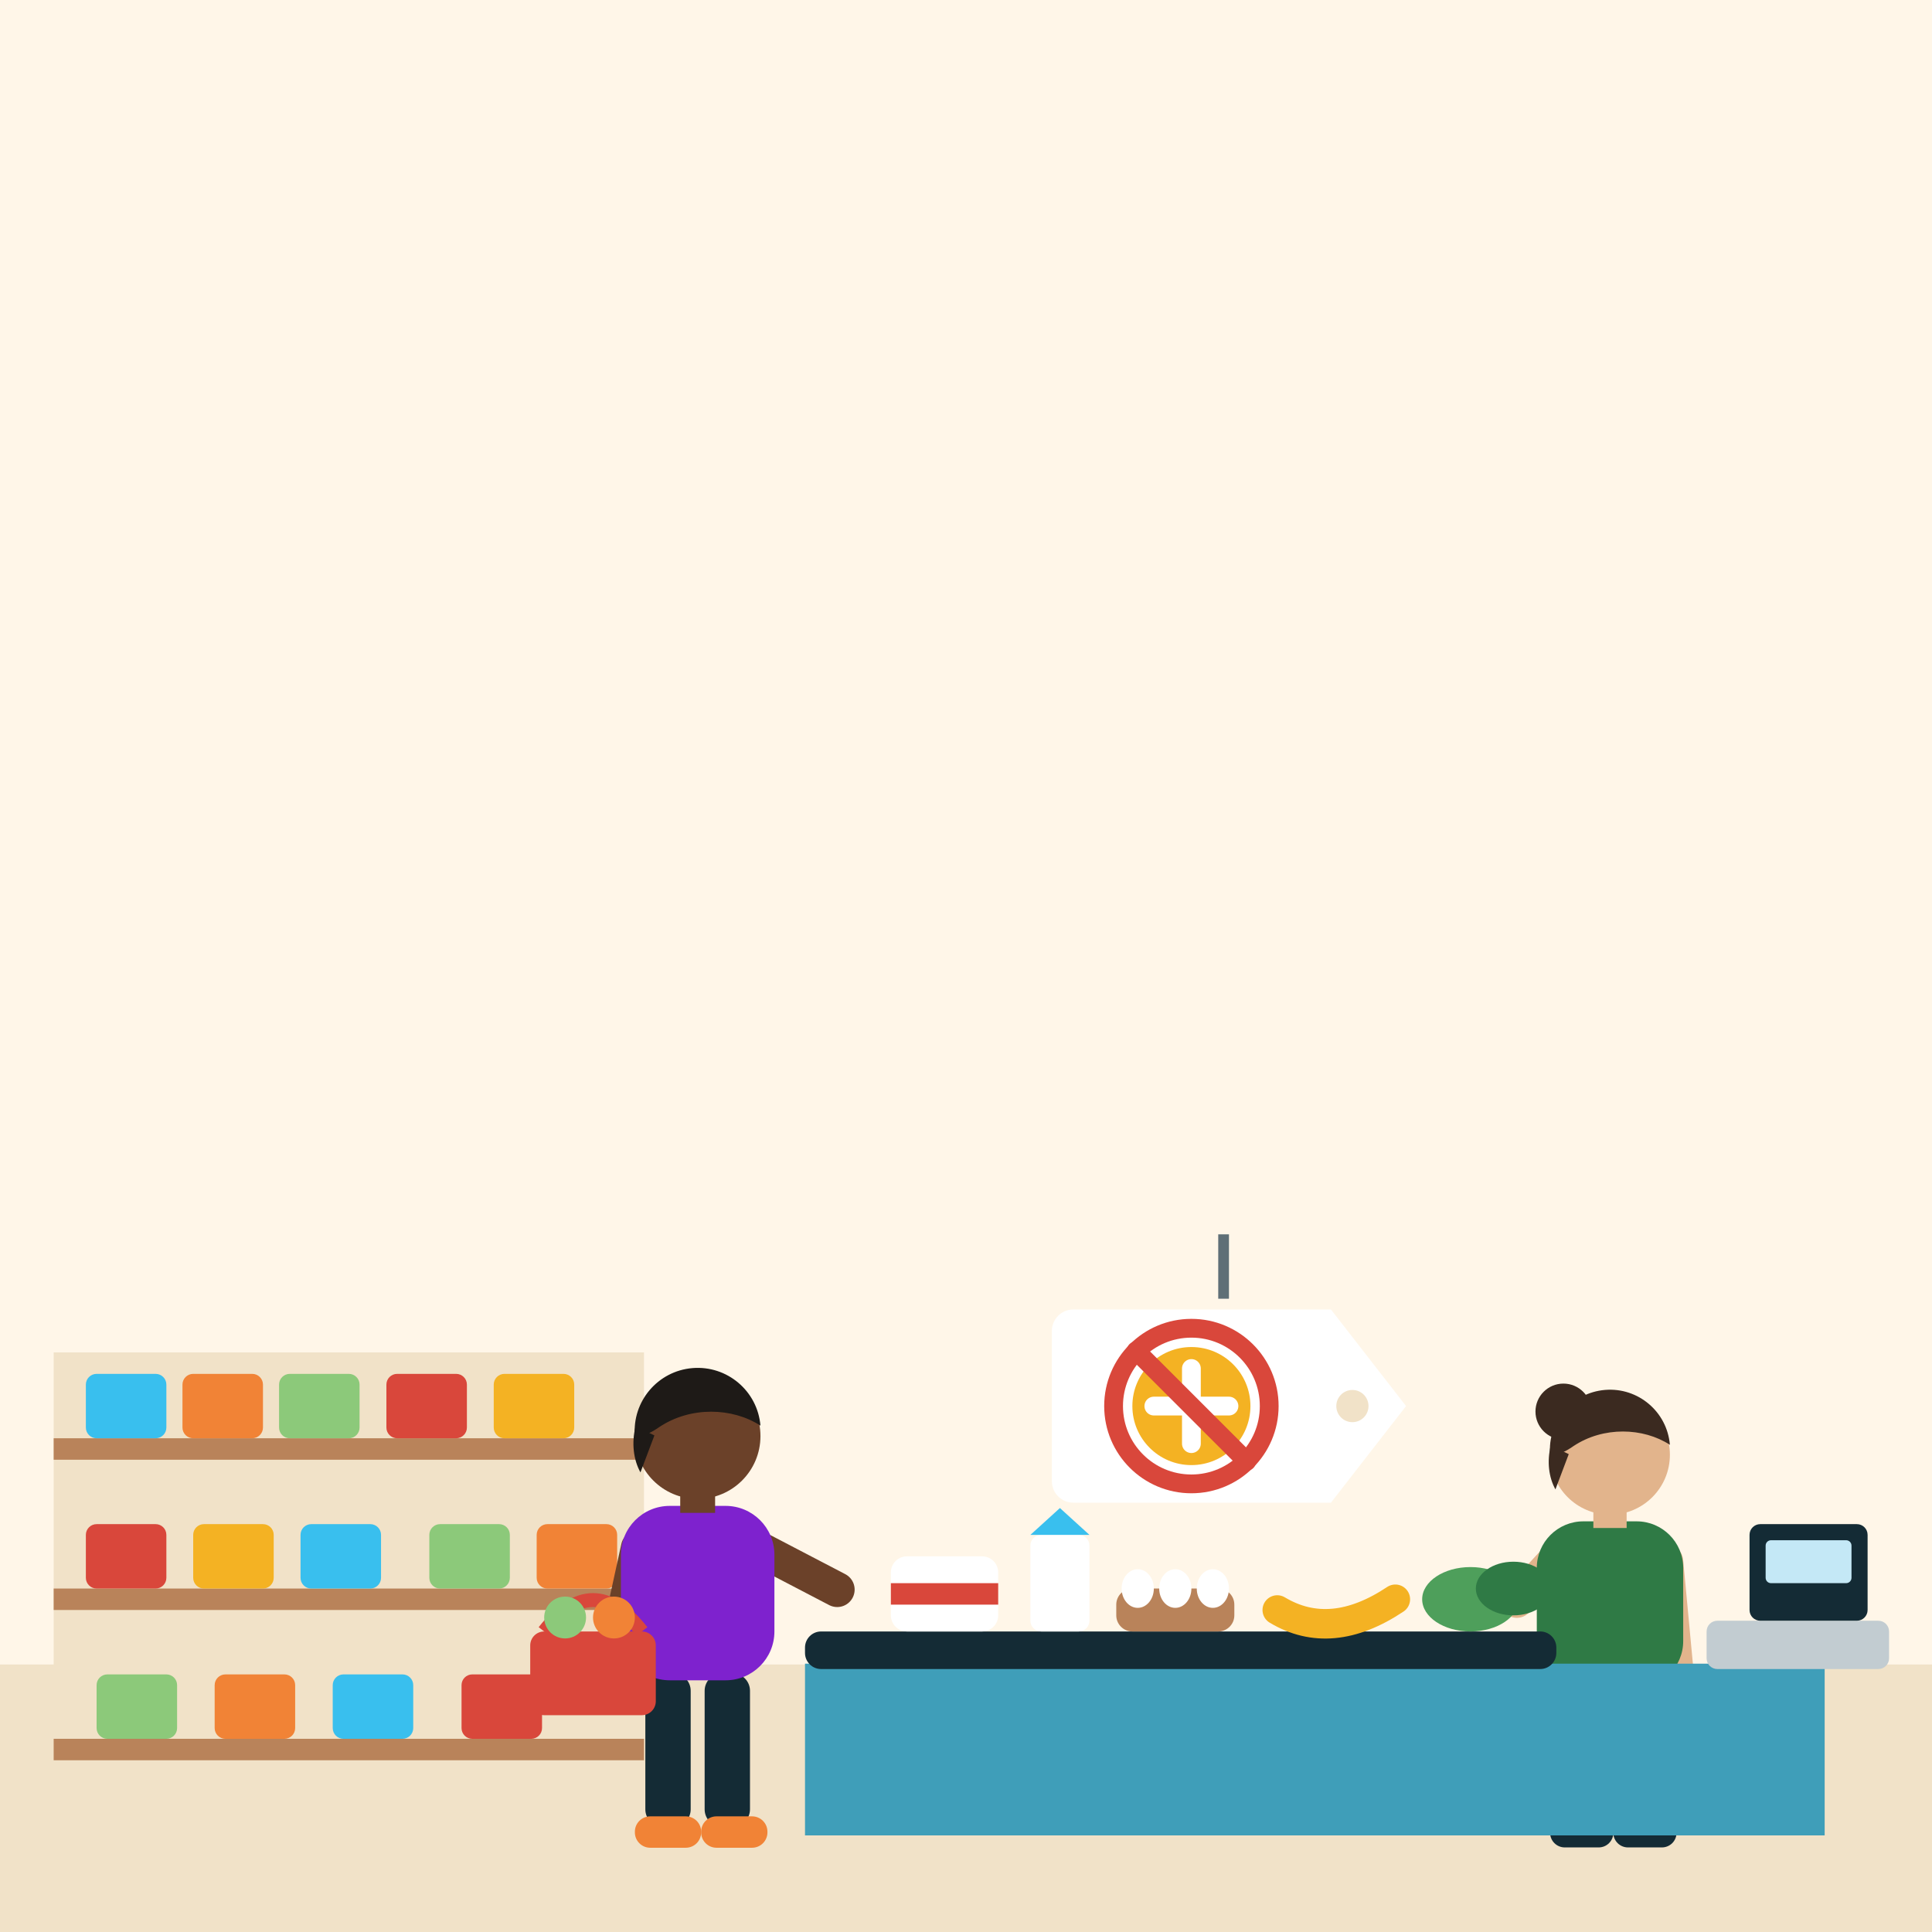
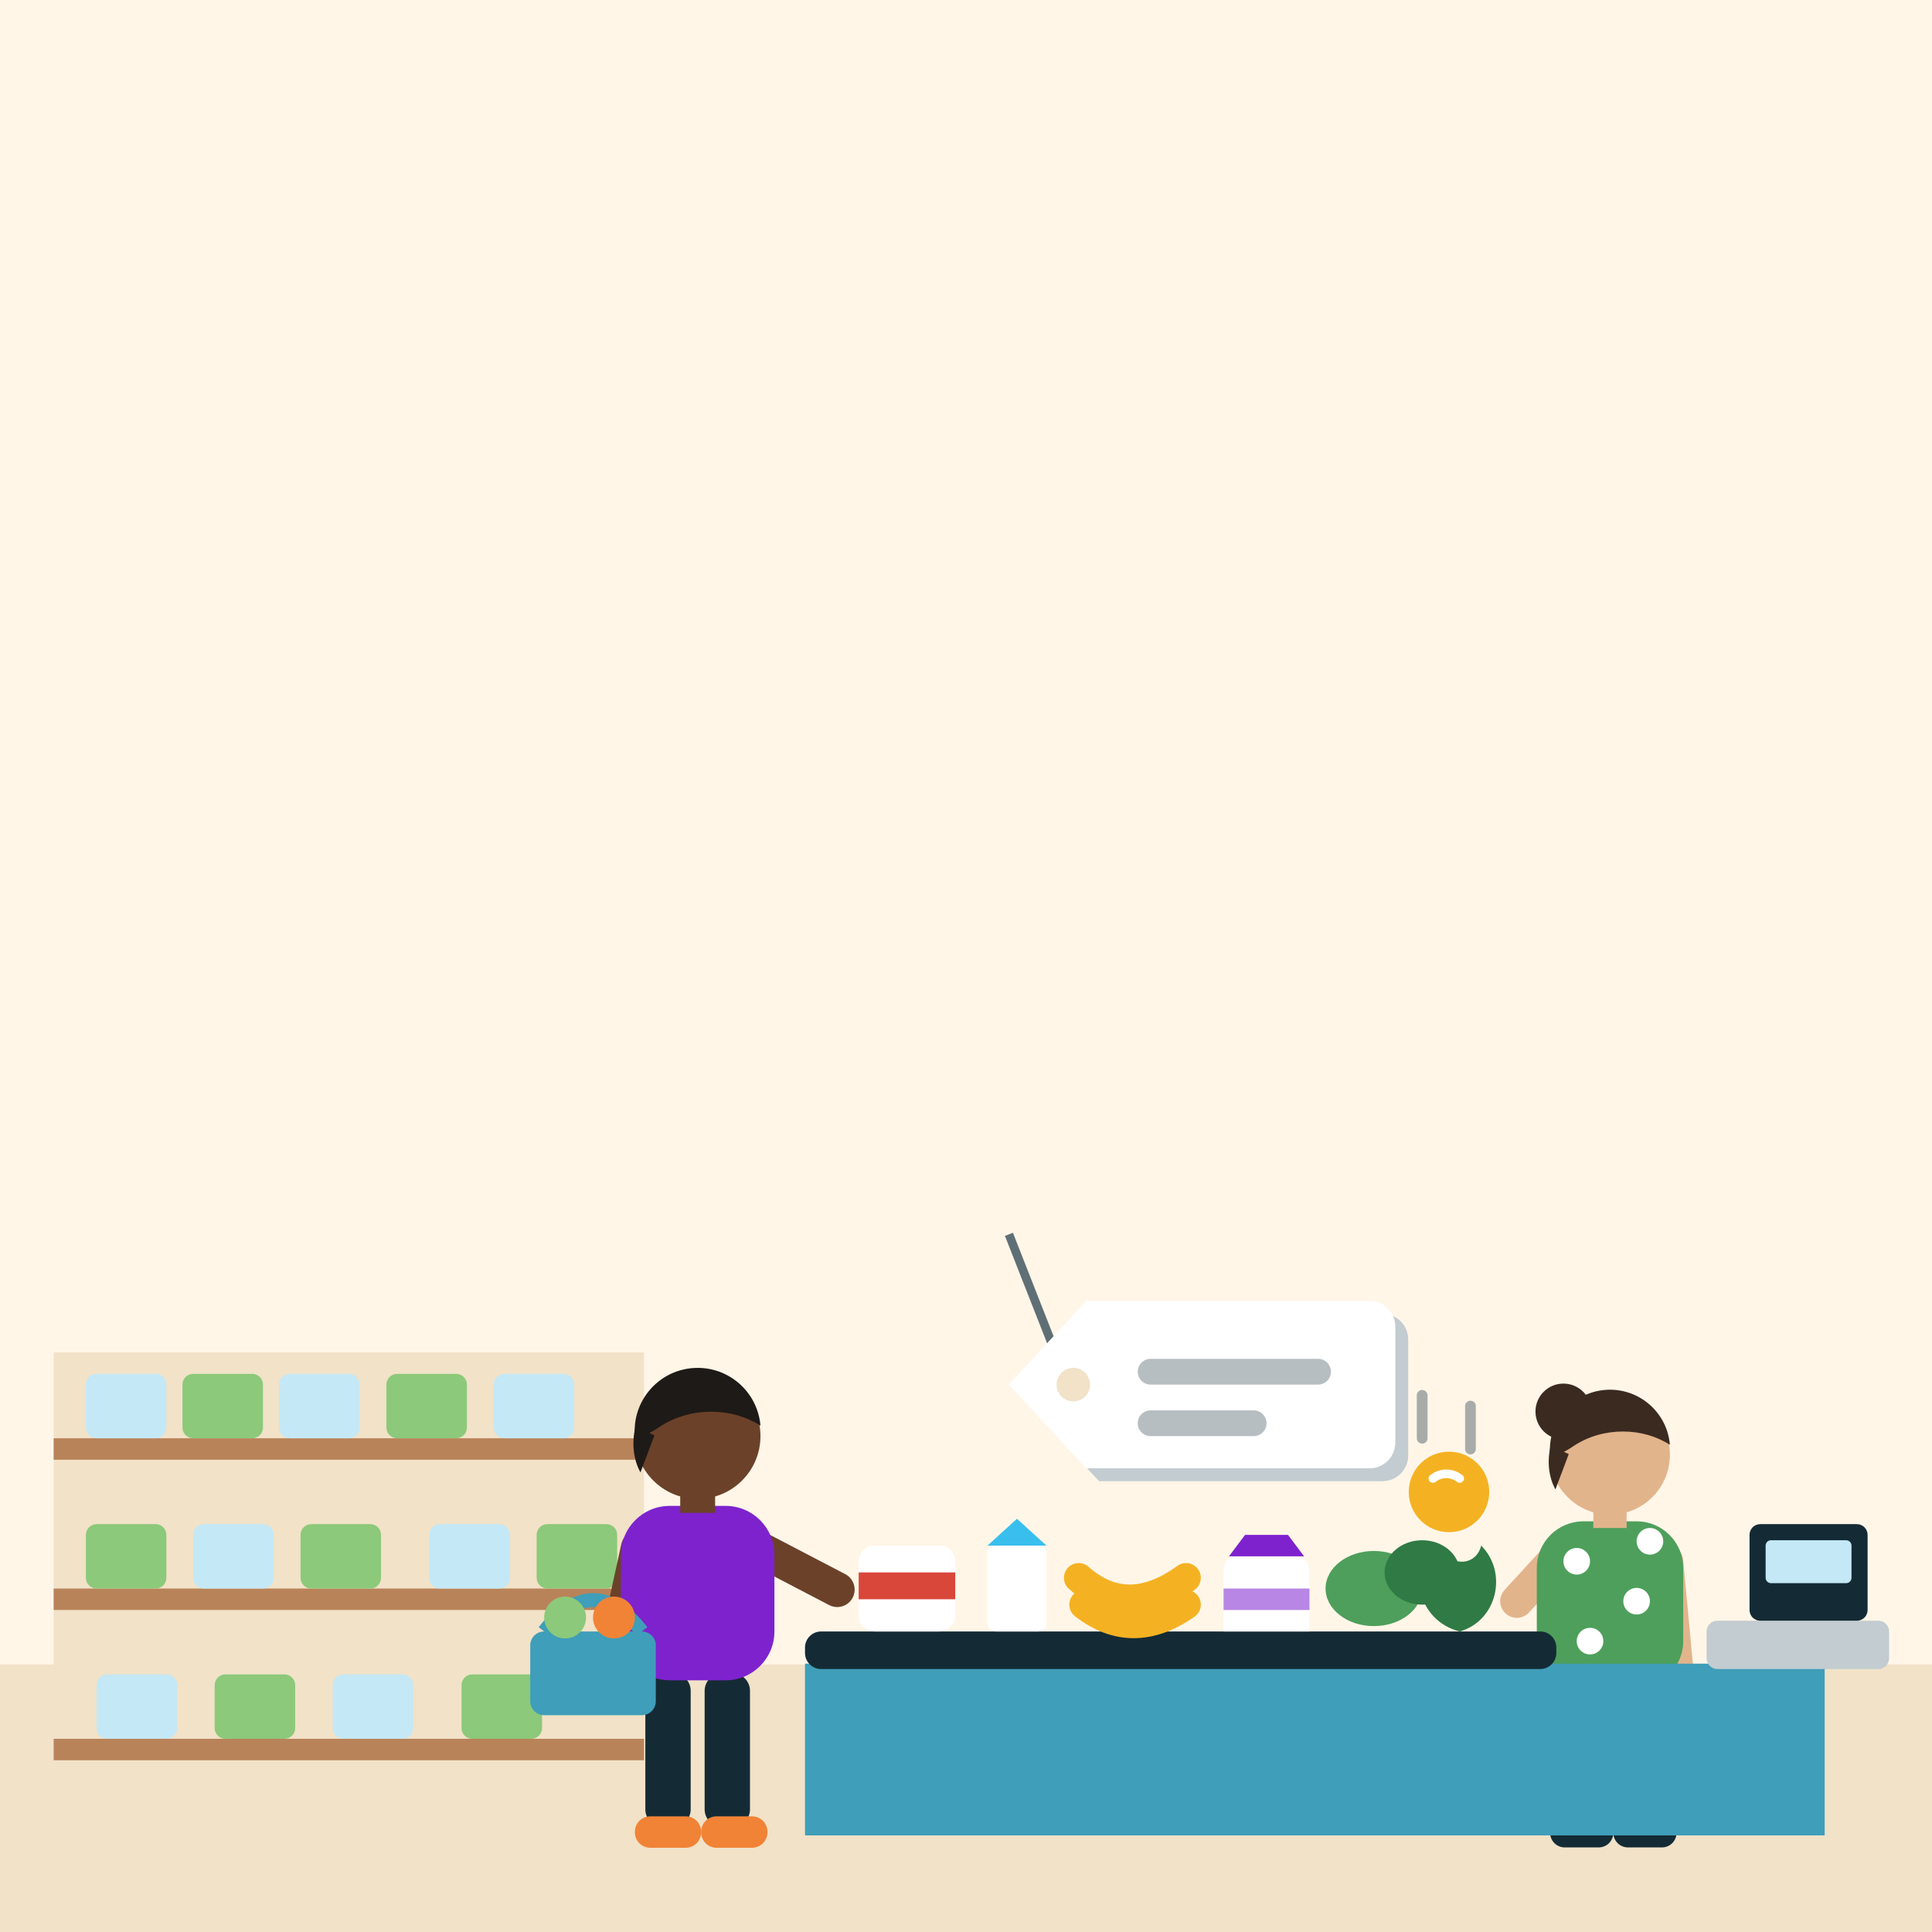
<svg xmlns="http://www.w3.org/2000/svg" width="100%" height="100%" data-sky="#FFF6E8">
  <svg width="100%" height="100%" viewBox="0 0 360 130" preserveAspectRatio="none">
    <rect width="360" height="130" fill="#FFF6E8" />
    <rect y="112" width="360" height="18" fill="#F1E2C8" />
  </svg>
  <svg width="100%" height="100%" viewBox="0 0 360 130" preserveAspectRatio="xMidYMax meet">
    <rect x="10" y="22" width="110" height="90" fill="#F1E2C8" />
    <rect x="10" y="38" width="110" height="4" fill="#B9835A" />
    <rect x="10" y="66" width="110" height="4" fill="#B9835A" />
    <rect x="10" y="94" width="110" height="4" fill="#B9835A" />
-     <rect x="16" y="26" width="15" height="12" rx="2" fill="#39BFEE" />
-     <rect x="34" y="26" width="15" height="12" rx="2" fill="#F18336" />
-     <rect x="52" y="26" width="15" height="12" rx="2" fill="#8CC97A" />
-     <rect x="72" y="26" width="15" height="12" rx="2" fill="#D9473B" />
-     <rect x="92" y="26" width="15" height="12" rx="2" fill="#F4B223" />
-     <rect x="16" y="54" width="15" height="12" rx="2" fill="#D9473B" />
-     <rect x="36" y="54" width="15" height="12" rx="2" fill="#F4B223" />
-     <rect x="56" y="54" width="15" height="12" rx="2" fill="#39BFEE" />
-     <rect x="80" y="54" width="15" height="12" rx="2" fill="#8CC97A" />
-     <rect x="100" y="54" width="15" height="12" rx="2" fill="#F18336" />
-     <rect x="18" y="82" width="15" height="12" rx="2" fill="#8CC97A" />
-     <rect x="40" y="82" width="15" height="12" rx="2" fill="#F18336" />
-     <rect x="62" y="82" width="15" height="12" rx="2" fill="#39BFEE" />
-     <rect x="86" y="82" width="15" height="12" rx="2" fill="#D9473B" />
-     <path d="M228 0v12" stroke="#5F6F76" stroke-width="2" />
-     <path d="M200 14h48l14 18-14 18h-48a4 4 0 0 1-4-4v-28a4 4 0 0 1 4-4z" fill="#FFFFFF" />
-     <circle cx="252" cy="32" r="3" fill="#F1E2C8" />
-     <circle cx="222" cy="32" r="11" fill="#F4B223" />
-     <path d="M222 25v14M215 32h14" stroke="#FFFFFF" stroke-width="3.5" stroke-linecap="round" />
-     <circle cx="222" cy="32" r="14.5" fill="none" stroke="#D9473B" stroke-width="3.5" />
-     <path d="M211.7 21.7l20.6 20.6" stroke="#D9473B" stroke-width="3.5" stroke-linecap="round" />
+     <rect x="16" y="26" width="15" height="12" rx="2" fill="#C4E8F6" />
+     <rect x="34" y="26" width="15" height="12" rx="2" fill="#8CC97A" />
+     <rect x="52" y="26" width="15" height="12" rx="2" fill="#C4E8F6" />
+     <rect x="72" y="26" width="15" height="12" rx="2" fill="#8CC97A" />
+     <rect x="92" y="26" width="15" height="12" rx="2" fill="#C4E8F6" />
+     <rect x="16" y="54" width="15" height="12" rx="2" fill="#8CC97A" />
+     <rect x="36" y="54" width="15" height="12" rx="2" fill="#C4E8F6" />
+     <rect x="56" y="54" width="15" height="12" rx="2" fill="#8CC97A" />
+     <rect x="80" y="54" width="15" height="12" rx="2" fill="#C4E8F6" />
+     <rect x="100" y="54" width="15" height="12" rx="2" fill="#8CC97A" />
+     <rect x="18" y="82" width="15" height="12" rx="2" fill="#C4E8F6" />
+     <rect x="40" y="82" width="15" height="12" rx="2" fill="#8CC97A" />
+     <rect x="62" y="82" width="15" height="12" rx="2" fill="#C4E8F6" />
+     <rect x="86" y="82" width="15" height="12" rx="2" fill="#8CC97A" />
+     <path d="M188 0L199 28" stroke="#5F6F76" stroke-width="1.6" />
+     <g transform="translate(188 28) scale(1.2) translate(-188 -28)">
+       <path d="M188 28l12-13h44a4 4 0 0 1 4 4v18a4 4 0 0 1-4 4h-44z" fill="#C2CCD1" transform="translate(2 2)" />
+       <path d="M188 28l12-13h44a4 4 0 0 1 4 4v18a4 4 0 0 1-4 4h-44z" fill="#FFFFFF" />
+       <circle cx="198" cy="28" r="2.6" fill="#F1E2C8" />
+       <rect x="208" y="24" width="30" height="4" rx="2" fill="#5F6F76" opacity=".45" />
+       <rect x="208" y="32" width="20" height="4" rx="2" fill="#5F6F76" opacity=".45" />
+     </g>
+     <path d="M265 30v8M274 32v8" stroke="#5F6F76" stroke-width="2" stroke-linecap="round" opacity=".55" />
+     <circle cx="270" cy="48" r="7.5" fill="#F4B223" />
+     <path d="M267 45.5a4 4 0 0 1 5 0" stroke="#FFFFFF" stroke-width="1.6" fill="none" stroke-linecap="round" />
    <g transform="translate(300 113) scale(1.24)">
      <rect x="-7.5" y="-24" width="6.5" height="22" rx="2.5" fill="#142B35" />
      <rect x="1" y="-24" width="6.5" height="22" rx="2.5" fill="#142B35" />
      <rect x="-9" y="-3.5" width="9.5" height="4.5" rx="2.2" fill="#142B35" />
      <rect x="0.5" y="-3.5" width="9.5" height="4.5" rx="2.2" fill="#142B35" />
      <path d="M-8.5 -42L-14 -36" stroke="#E2B48C" stroke-width="5" stroke-linecap="round" />
      <path d="M8.5 -42L10 -26" stroke="#E2B48C" stroke-width="5" stroke-linecap="round" />
-       <rect x="-11" y="-48" width="22" height="25" rx="7" fill="#2F7A45" />
+       <rect x="-11" y="-48" width="22" height="25" rx="7" fill="#4E9F5B" />
      <rect x="-2.5" y="-53" width="5" height="6" fill="#E2B48C" />
      <circle cx="0" cy="-58" r="9" fill="#E2B48C" />
      <circle cx="-7" cy="-64.5" r="4.2" fill="#3B2A20" />
      <path d="M-9 -58a9 9 0 0 1 18-1.5c-4-2.6-10-2.8-14.5.2-1.3.9-2.4 1.4-3.5 1.3z" fill="#3B2A20" />
      <path d="M-8.9 -59.4c-.6 2.4-.3 4.8.7 6.6l2-5.3z" fill="#3B2A20" />
+       <circle cx="-5" cy="-42" r="2" fill="#FFFFFF" />
+       <circle cx="4" cy="-36" r="2" fill="#FFFFFF" />
+       <circle cx="-3" cy="-30" r="2" fill="#FFFFFF" />
+       <circle cx="6" cy="-45" r="2" fill="#FFFFFF" />
    </g>
    <rect x="150" y="80" width="190" height="32" fill="#3F9EB9" />
    <rect x="150" y="74" width="140" height="7" rx="3" fill="#142B35" />
    <rect x="318" y="72" width="34" height="9" rx="2" fill="#C2CCD1" />
    <rect x="326" y="54" width="22" height="18" rx="2" fill="#142B35" />
    <rect x="329" y="57" width="16" height="8" rx="1" fill="#C4E8F6" />
-     <rect x="166" y="60" width="20" height="14" rx="3" fill="#FFFFFF" />
-     <rect x="166" y="65" width="20" height="4" fill="#D9473B" />
-     <rect x="192" y="56" width="11" height="18" rx="2" fill="#FFFFFF" />
-     <path d="M192 56l5.5-5 5.5 5z" fill="#39BFEE" />
-     <rect x="208" y="66" width="22" height="8" rx="3" fill="#B9835A" />
-     <ellipse cx="212" cy="66" rx="3" ry="3.6" fill="#FFFFFF" />
-     <ellipse cx="219" cy="66" rx="3" ry="3.6" fill="#FFFFFF" />
-     <ellipse cx="226" cy="66" rx="3" ry="3.6" fill="#FFFFFF" />
-     <path d="M238 70q10 6 22-2" stroke="#F4B223" stroke-width="5.5" fill="none" stroke-linecap="round" />
-     <ellipse cx="274" cy="68" rx="9" ry="6" fill="#4E9F5B" />
-     <ellipse cx="282" cy="66" rx="7" ry="5" fill="#2F7A45" />
+     <rect x="160" y="58" width="18" height="16" rx="3" fill="#FFFFFF" />
+     <rect x="160" y="63" width="18" height="5" fill="#D9473B" />
+     <rect x="184" y="58" width="11" height="16" rx="1.5" fill="#FFFFFF" />
+     <path d="M184 58l5.5-5 5.5 5z" fill="#39BFEE" />
+     <path d="M201 64q9 8 20 0" stroke="#F4B223" stroke-width="5.5" fill="none" stroke-linecap="round" />
+     <path d="M202 69q9 7 19 0" stroke="#F4B223" stroke-width="5.5" fill="none" stroke-linecap="round" />
+     <path d="M228 74v-11q0-3 3-3h10q3 0 3 3v11z" fill="#FFFFFF" />
+     <path d="M229 60l3-4h8l3 4z" fill="#7E22CE" />
+     <rect x="228" y="66" width="16" height="4" fill="#7E22CE" opacity=".55" />
+     <ellipse cx="256" cy="66" rx="9" ry="7" fill="#4E9F5B" />
+     <ellipse cx="265" cy="63" rx="7" ry="6" fill="#2F7A45" />
+     <path d="M272 74c-8-2-10-12-4-16 2 4 7 4 8 0 5 5 3 14-4 16z" fill="#2F7A45" />
    <g transform="translate(130 113) scale(1.3)">
      <rect x="-7.5" y="-24" width="6.5" height="22" rx="2.5" fill="#142B35" />
      <rect x="1" y="-24" width="6.5" height="22" rx="2.5" fill="#142B35" />
      <rect x="-9" y="-3.5" width="9.5" height="4.5" rx="2.2" fill="#F18336" />
      <rect x="0.5" y="-3.5" width="9.5" height="4.5" rx="2.2" fill="#F18336" />
      <path d="M-8.5 -42L-12 -26" stroke="#6B4129" stroke-width="5" stroke-linecap="round" />
      <path d="M8.5 -42L20 -36" stroke="#6B4129" stroke-width="5" stroke-linecap="round" />
      <rect x="-11" y="-48" width="22" height="25" rx="7" fill="#7E22CE" />
      <rect x="-2.5" y="-53" width="5" height="6" fill="#6B4129" />
      <circle cx="0" cy="-58" r="9" fill="#6B4129" />
      <path d="M-9 -58a9 9 0 0 1 18-1.5c-4-2.6-10-2.8-14.5.2-1.3.9-2.4 1.4-3.5 1.3z" fill="#1E1A17" />
      <path d="M-8.9 -59.4c-.6 2.4-.3 4.8.7 6.6l2-5.3z" fill="#1E1A17" />
-       <rect x="-24" y="-30" width="18" height="12" rx="2" fill="#D9473B" />
-       <path d="M-22 -30q7-9 14 0" stroke="#D9473B" stroke-width="2" fill="none" />
+       <rect x="-24" y="-30" width="18" height="12" rx="2" fill="#3F9EB9" />
+       <path d="M-22 -30q7-9 14 0" stroke="#3F9EB9" stroke-width="2" fill="none" />
      <circle cx="-19" cy="-32" r="3" fill="#8CC97A" />
      <circle cx="-12" cy="-32" r="3" fill="#F18336" />
    </g>
  </svg>
</svg>
